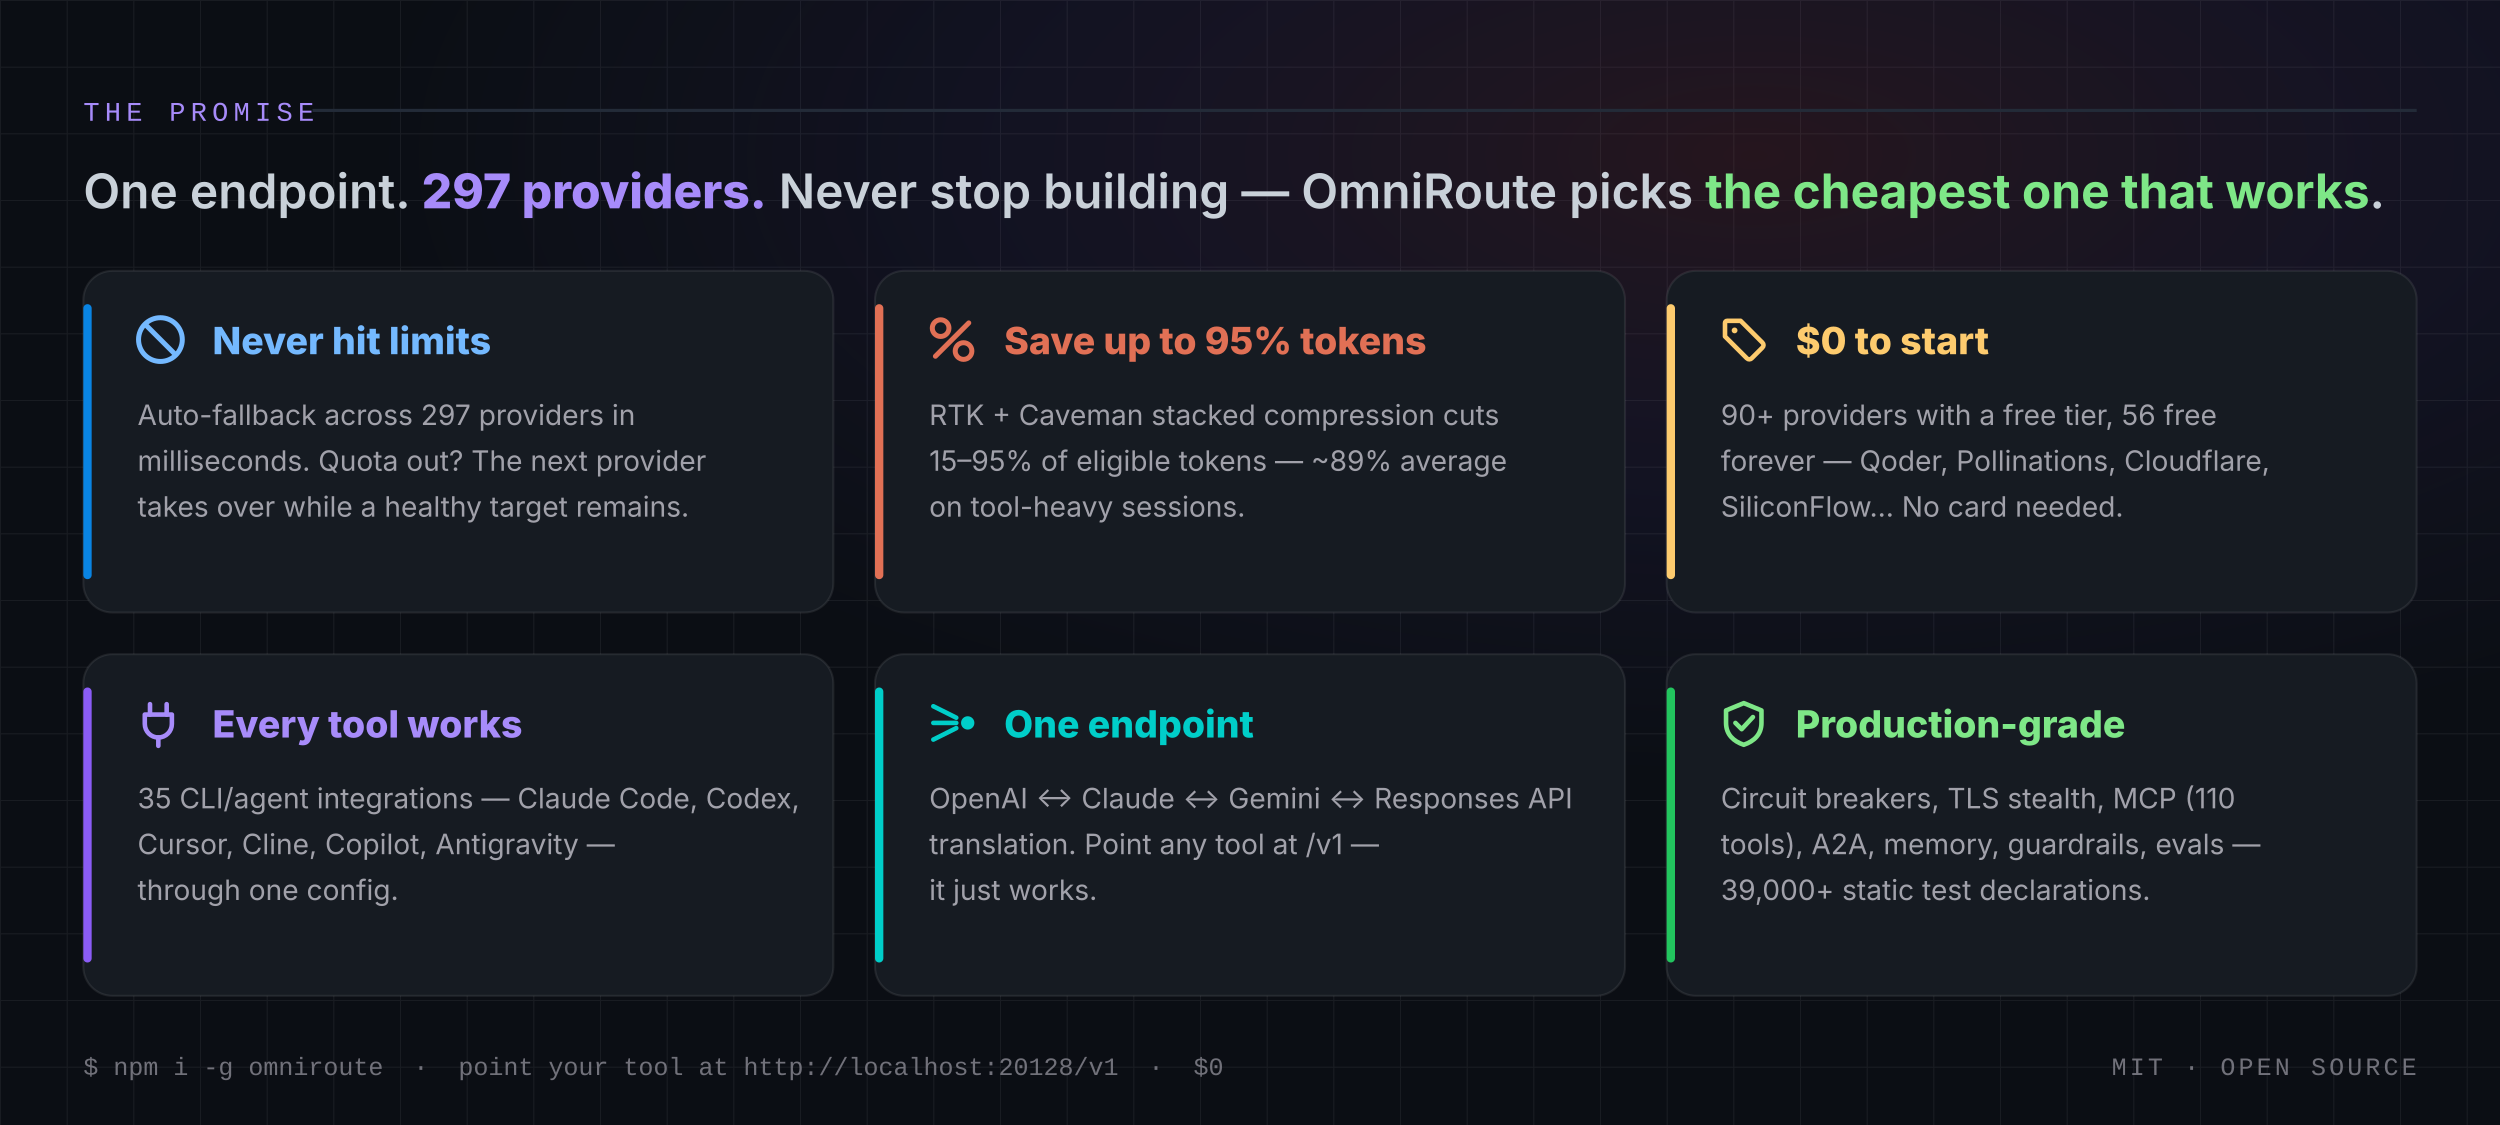
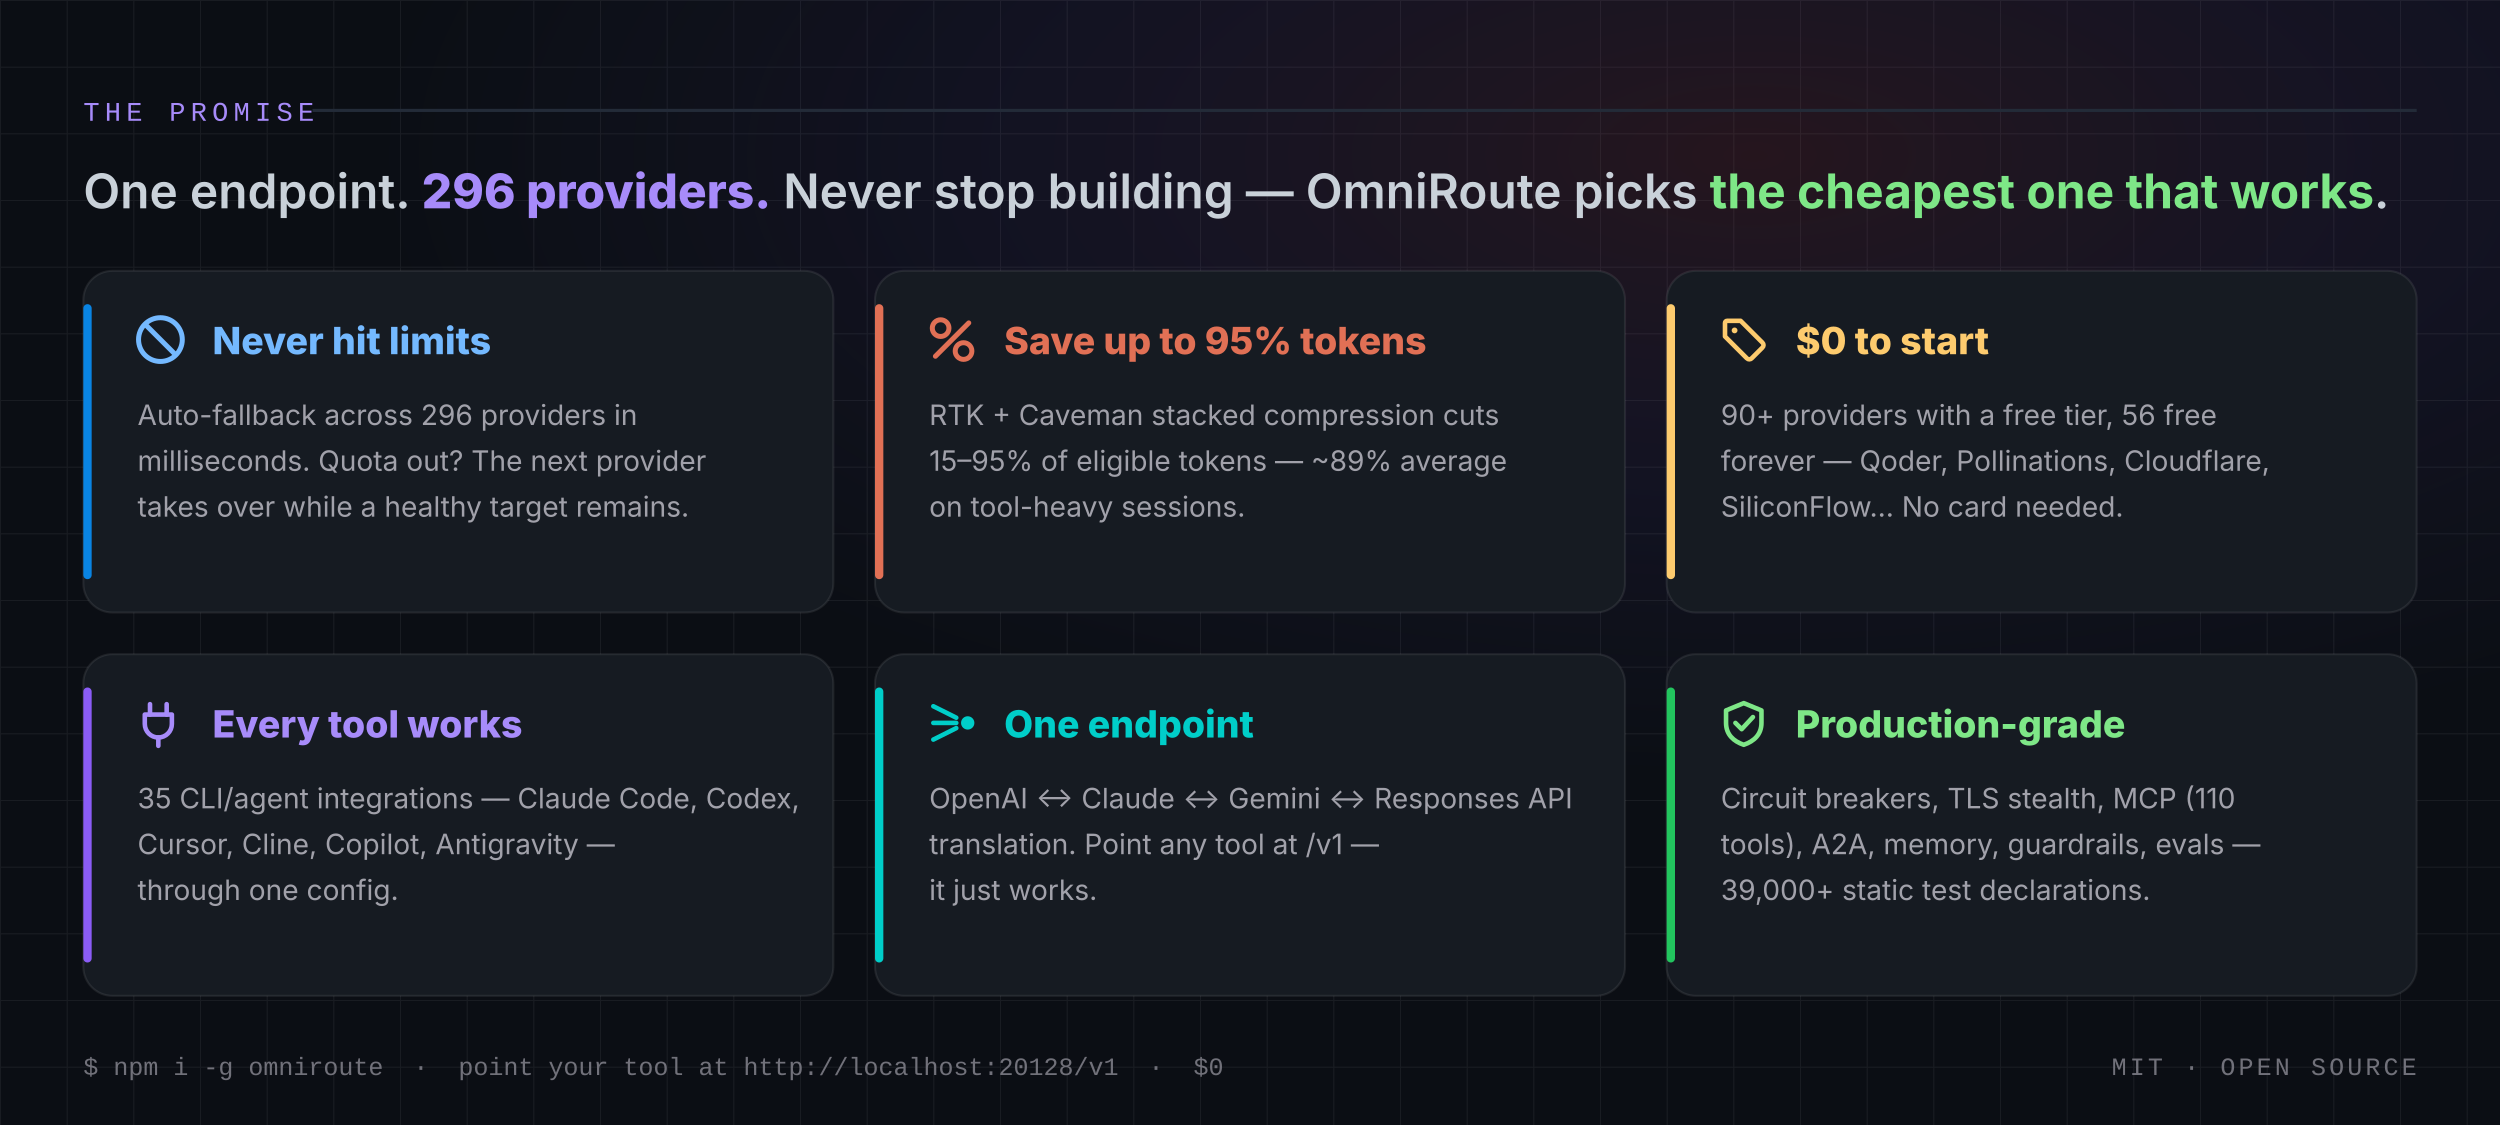
- <svg xmlns="http://www.w3.org/2000/svg" viewBox="0 0 1200 540" role="img" aria-label="The OmniRoute promise: one endpoint and 297 providers. Six pillars. Resilient fallback: automatic routing continues while another healthy target is available. Save up to 95 percent of eligible tokens: RTK plus Caveman stacked compression averages about 89 percent on tool-heavy sessions. Zero dollars to start: 90+ providers with a free tier and 56 recurring or keyless free-forever providers. Every tool works: 35 CLI and agent integration records, including Claude Code, Codex, Cursor, Cline, Copilot and Antigravity, through one config. One endpoint: OpenAI, Claude, Gemini and Responses API translation at /v1. Production controls: circuit breakers, TLS stealth, MCP with 110 tools, A2A, memory, guardrails, evals, and 39,000+ static test declarations across 5,100+ tracked test files.">
+ <svg xmlns="http://www.w3.org/2000/svg" viewBox="0 0 1200 540" role="img" aria-label="The OmniRoute promise: one endpoint and 296 providers. Six pillars. Resilient fallback: automatic routing continues while another healthy target is available. Save up to 95 percent of eligible tokens: RTK plus Caveman stacked compression averages about 89 percent on tool-heavy sessions. Zero dollars to start: 90+ providers with a free tier and 56 recurring or keyless free-forever providers. Every tool works: 35 CLI and agent integration records, including Claude Code, Codex, Cursor, Cline, Copilot and Antigravity, through one config. One endpoint: OpenAI, Claude, Gemini and Responses API translation at /v1. Production controls: circuit breakers, TLS stealth, MCP with 110 tools, A2A, memory, guardrails, evals, and 39,000+ static test declarations across 5,100+ tracked test files.">
  <defs>
    <pattern id="gridPaperP" width="32" height="32" patternUnits="userSpaceOnUse">
      <path d="M 32 0 L 0 0 0 32" fill="none" stroke="#ffffff" stroke-opacity="0.06" stroke-width="1" />
    </pattern>
    <radialGradient id="bgGlowP" cx="70%" cy="14%" r="55%">
      <stop offset="0%" stop-color="#e54d5e" stop-opacity="0.12" />
      <stop offset="55%" stop-color="#8b5cf6" stop-opacity="0.06" />
      <stop offset="100%" stop-color="#6366f1" stop-opacity="0" />
    </radialGradient>
  </defs>
  <rect width="1200" height="540" fill="#0b0e14" />
  <rect width="1200" height="540" fill="url(#gridPaperP)" />
  <rect width="1200" height="540" fill="url(#bgGlowP)" />
  <g>
    <text x="40" y="58" font-family="Consolas, 'Courier New', monospace" font-size="13" letter-spacing="2.5" fill="#a78bfa">THE PROMISE</text>
    <line x1="150" y1="53" x2="1160" y2="53" stroke="#232b38" stroke-width="1.5" />
  </g>
  <g>
-     <text x="40" y="100" font-family="Inter, 'Segoe UI', Arial, Helvetica, system-ui, sans-serif" font-size="23" font-weight="600" fill="#c9d1d9">One endpoint. <tspan fill="#a78bfa" font-weight="800">297 providers.</tspan> Never stop building — OmniRoute picks <tspan fill="#7ee787" font-weight="700">the cheapest one that works</tspan>.</text>
+     <text x="40" y="100" font-family="Inter, 'Segoe UI', Arial, Helvetica, system-ui, sans-serif" font-size="23" font-weight="600" fill="#c9d1d9">One endpoint. <tspan fill="#a78bfa" font-weight="800">296 providers.</tspan> Never stop building — OmniRoute picks <tspan fill="#7ee787" font-weight="700">the cheapest one that works</tspan>.</text>
  </g>
  <g font-family="Inter, 'Segoe UI', Arial, Helvetica, system-ui, sans-serif">
    <g>
      <rect x="40" y="130" width="360" height="164" rx="14" fill="#161b22" stroke="#ffffff" stroke-opacity="0.08" stroke-width="1" />
      <rect x="40" y="130" width="360" height="164" rx="14" fill="none" stroke="#74b9ff" stroke-width="1.5" opacity="0">
        <animate attributeName="opacity" values="0;0.9;0;0" keyTimes="0;0.055;0.12;1" dur="12s" begin="3s" repeatCount="indefinite" />
      </rect>
      <rect x="40" y="146" width="4" height="132" rx="2" fill="#0984e3" />
      <g transform="translate(66,152)" stroke="#74b9ff" stroke-width="2.4" fill="none" stroke-linecap="round">
        <circle cx="11" cy="11" r="10.5" />
        <line x1="3.9" y1="3.9" x2="18.1" y2="18.1" />
      </g>
      <text x="102" y="170" font-size="18" font-weight="800" fill="#74b9ff">Never hit limits</text>
-       <text x="66" y="204" font-size="13.5" fill="#a1a1aa">Auto-fallback across 297 providers in</text>
+       <text x="66" y="204" font-size="13.5" fill="#a1a1aa">Auto-fallback across 296 providers in</text>
      <text x="66" y="226" font-size="13.5" fill="#a1a1aa">milliseconds. Quota out? The next provider</text>
      <text x="66" y="248" font-size="13.5" fill="#a1a1aa">takes over while a healthy target remains.</text>
    </g>
    <g>
      <rect x="420" y="130" width="360" height="164" rx="14" fill="#161b22" stroke="#ffffff" stroke-opacity="0.08" stroke-width="1" />
      <rect x="420" y="130" width="360" height="164" rx="14" fill="none" stroke="#e17055" stroke-width="1.5" opacity="0">
        <animate attributeName="opacity" values="0;0;0.9;0;0" keyTimes="0;0.167;0.222;0.287;1" dur="12s" begin="3s" repeatCount="indefinite" />
      </rect>
      <rect x="420" y="146" width="4" height="132" rx="2" fill="#e17055" />
      <g transform="translate(446,152)" stroke="#e17055" stroke-width="2.4" fill="none" stroke-linecap="round">
        <circle cx="5.5" cy="5.5" r="4" />
        <circle cx="16.5" cy="16.5" r="4" />
        <line x1="19" y1="3" x2="3" y2="19" />
      </g>
      <text x="482" y="170" font-size="18" font-weight="800" fill="#e17055">Save up to 95% tokens</text>
      <text x="446" y="204" font-size="13.5" fill="#a1a1aa">RTK + Caveman stacked compression cuts</text>
      <text x="446" y="226" font-size="13.5" fill="#a1a1aa">15–95% of eligible tokens — ~89% average</text>
      <text x="446" y="248" font-size="13.5" fill="#a1a1aa">on tool-heavy sessions.</text>
    </g>
    <g>
      <rect x="800" y="130" width="360" height="164" rx="14" fill="#161b22" stroke="#ffffff" stroke-opacity="0.08" stroke-width="1" />
      <rect x="800" y="130" width="360" height="164" rx="14" fill="none" stroke="#fdcb6e" stroke-width="1.5" opacity="0">
        <animate attributeName="opacity" values="0;0;0.9;0;0" keyTimes="0;0.334;0.389;0.454;1" dur="12s" begin="3s" repeatCount="indefinite" />
      </rect>
      <rect x="800" y="146" width="4" height="132" rx="2" fill="#fdcb6e" />
      <g transform="translate(826,152)" stroke="#fdcb6e" stroke-width="2.2" fill="none" stroke-linecap="round" stroke-linejoin="round">
        <path d="M 2,9.5 L 2,3 A 1,1 0 0 1 3,2 L 9.5,2 L 20,12.5 A 1.6,1.6 0 0 1 20,14.8 L 14.8,20 A 1.6,1.6 0 0 1 12.5,20 Z" />
        <circle cx="6.6" cy="6.6" r="1.4" fill="#fdcb6e" stroke="none" />
      </g>
      <text x="862" y="170" font-size="18" font-weight="800" fill="#fdcb6e">$0 to start</text>
      <text x="826" y="204" font-size="13.5" fill="#a1a1aa">90+ providers with a free tier, 56 free</text>
      <text x="826" y="226" font-size="13.5" fill="#a1a1aa">forever — Qoder, Pollinations, Cloudflare,</text>
      <text x="826" y="248" font-size="13.5" fill="#a1a1aa">SiliconFlow… No card needed.</text>
    </g>
    <g>
      <rect x="40" y="314" width="360" height="164" rx="14" fill="#161b22" stroke="#ffffff" stroke-opacity="0.08" stroke-width="1" />
      <rect x="40" y="314" width="360" height="164" rx="14" fill="none" stroke="#a78bfa" stroke-width="1.5" opacity="0">
        <animate attributeName="opacity" values="0;0;0.9;0;0" keyTimes="0;0.5;0.555;0.62;1" dur="12s" begin="3s" repeatCount="indefinite" />
      </rect>
      <rect x="40" y="330" width="4" height="132" rx="2" fill="#8b5cf6" />
      <g transform="translate(66,336)" stroke="#a78bfa" stroke-width="2.2" fill="none" stroke-linecap="round" stroke-linejoin="round">
        <path d="M 6,2 L 6,7 M 14,2 L 14,7" />
        <path d="M 3.5,7 L 16.5,7 L 16.5,11.5 A 6.5,6.5 0 0 1 10,18 A 6.5,6.5 0 0 1 3.5,11.5 Z" />
        <path d="M 10,18 L 10,22" />
      </g>
      <text x="102" y="354" font-size="18" font-weight="800" fill="#a78bfa">Every tool works</text>
      <text x="66" y="388" font-size="13.5" fill="#a1a1aa">35 CLI/agent integrations — Claude Code, Codex,</text>
      <text x="66" y="410" font-size="13.5" fill="#a1a1aa">Cursor, Cline, Copilot, Antigravity —</text>
      <text x="66" y="432" font-size="13.5" fill="#a1a1aa">through one config.</text>
    </g>
    <g>
      <rect x="420" y="314" width="360" height="164" rx="14" fill="#161b22" stroke="#ffffff" stroke-opacity="0.08" stroke-width="1" />
      <rect x="420" y="314" width="360" height="164" rx="14" fill="none" stroke="#00cec9" stroke-width="1.5" opacity="0">
        <animate attributeName="opacity" values="0;0;0.9;0;0" keyTimes="0;0.667;0.722;0.787;1" dur="12s" begin="3s" repeatCount="indefinite" />
      </rect>
      <rect x="420" y="330" width="4" height="132" rx="2" fill="#00cec9" />
      <g transform="translate(446,336)" stroke="#00cec9" stroke-width="2.2" fill="none" stroke-linecap="round">
        <path d="M 2,3 L 13,8.5 M 2,11 L 13,11 M 2,19 L 13,13.5" />
        <circle cx="18.5" cy="11" r="3.2" fill="#00cec9" stroke="none" />
      </g>
      <text x="482" y="354" font-size="18" font-weight="800" fill="#00cec9">One endpoint</text>
      <text x="446" y="388" font-size="13.5" fill="#a1a1aa">OpenAI ↔ Claude ↔ Gemini ↔ Responses API</text>
      <text x="446" y="410" font-size="13.5" fill="#a1a1aa">translation. Point any tool at /v1 —</text>
      <text x="446" y="432" font-size="13.5" fill="#a1a1aa">it just works.</text>
    </g>
    <g>
      <rect x="800" y="314" width="360" height="164" rx="14" fill="#161b22" stroke="#ffffff" stroke-opacity="0.08" stroke-width="1" />
      <rect x="800" y="314" width="360" height="164" rx="14" fill="none" stroke="#7ee787" stroke-width="1.5" opacity="0">
        <animate attributeName="opacity" values="0;0;0.9;0;0" keyTimes="0;0.834;0.889;0.954;1" dur="12s" begin="3s" repeatCount="indefinite" />
      </rect>
      <rect x="800" y="330" width="4" height="132" rx="2" fill="#22c55e" />
      <g transform="translate(826,336)" stroke="#7ee787" stroke-width="2.2" fill="none" stroke-linecap="round" stroke-linejoin="round">
        <path d="M 11,1.5 L 19.5,5 L 19.5,11 C 19.5,16.5 16,19.8 11,21.5 C 6,19.8 2.5,16.5 2.5,11 L 2.5,5 Z" />
        <path d="M 7,11 L 10,14 L 15.4,8.2" />
      </g>
      <text x="862" y="354" font-size="18" font-weight="800" fill="#7ee787">Production-grade</text>
      <text x="826" y="388" font-size="13.5" fill="#a1a1aa">Circuit breakers, TLS stealth, MCP (110</text>
      <text x="826" y="410" font-size="13.5" fill="#a1a1aa">tools), A2A, memory, guardrails, evals —</text>
      <text x="826" y="432" font-size="13.5" fill="#a1a1aa">39,000+ static test declarations.</text>
    </g>
  </g>
  <g>
    <text x="40" y="516" font-family="Consolas, 'Courier New', monospace" font-size="12" fill="#71717a">$ npm i -g omniroute  ·  point your tool at http://localhost:20128/v1  ·  $0</text>
    <text x="1160" y="516" text-anchor="end" font-family="Consolas, 'Courier New', monospace" font-size="12" letter-spacing="1.5" fill="#71717a">MIT · OPEN SOURCE</text>
  </g>
</svg>
